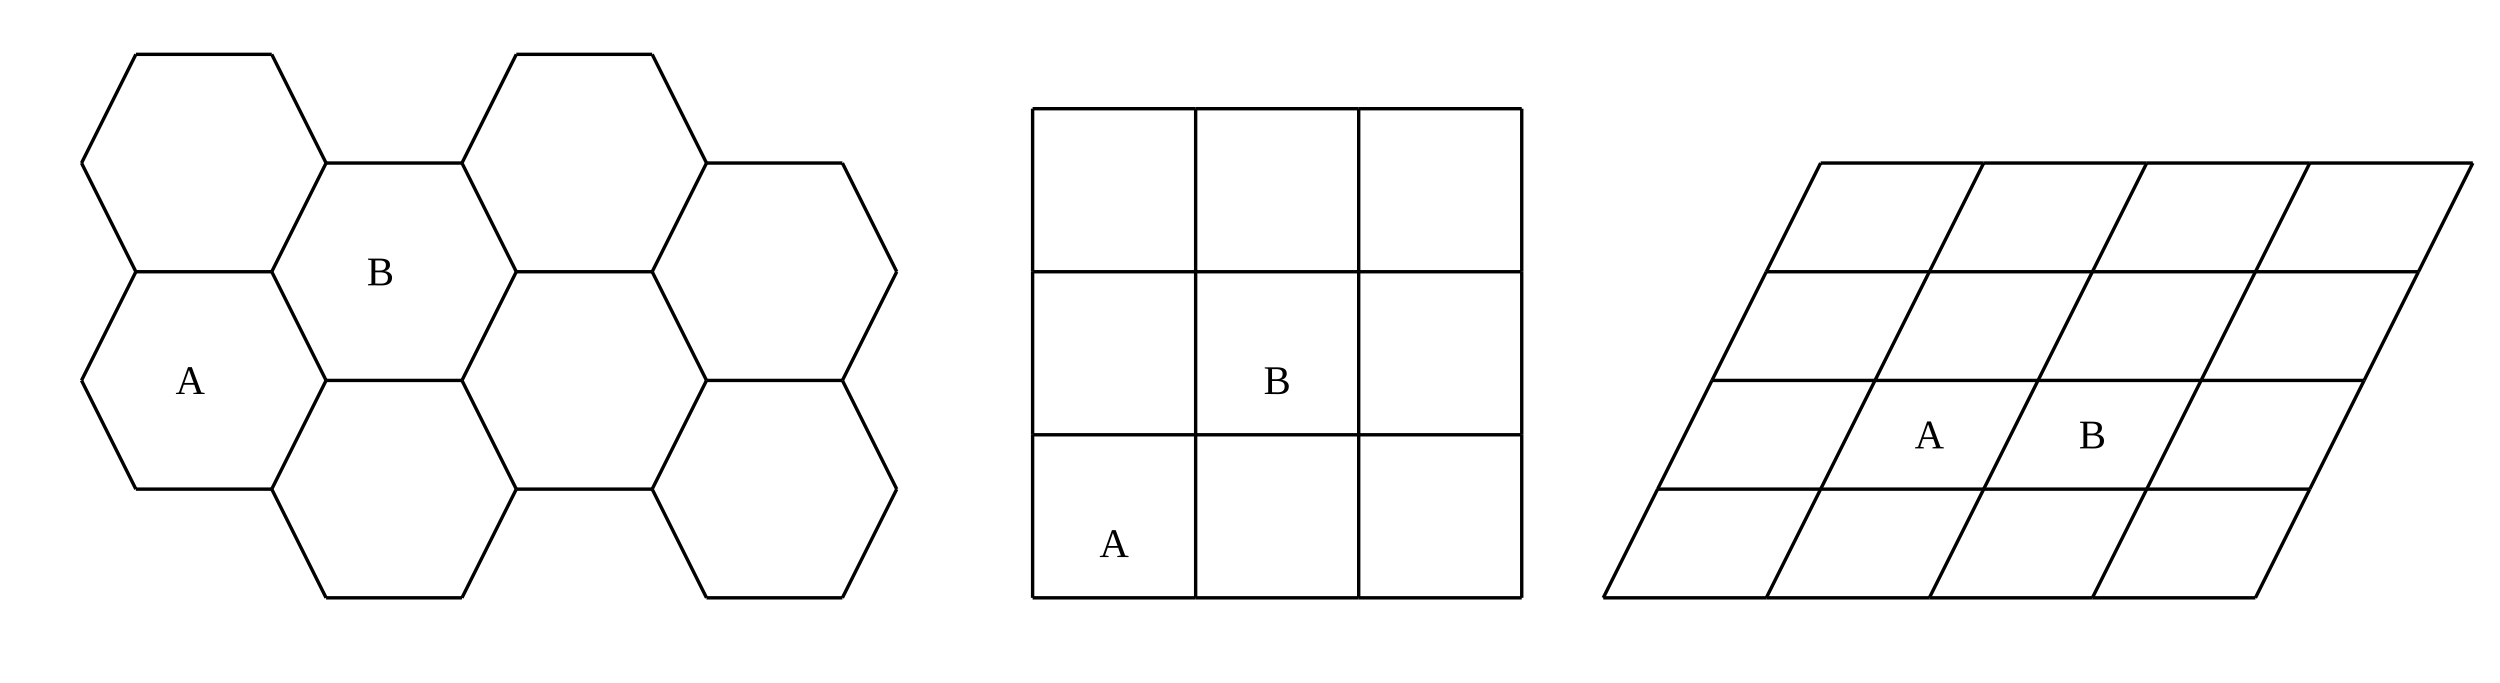
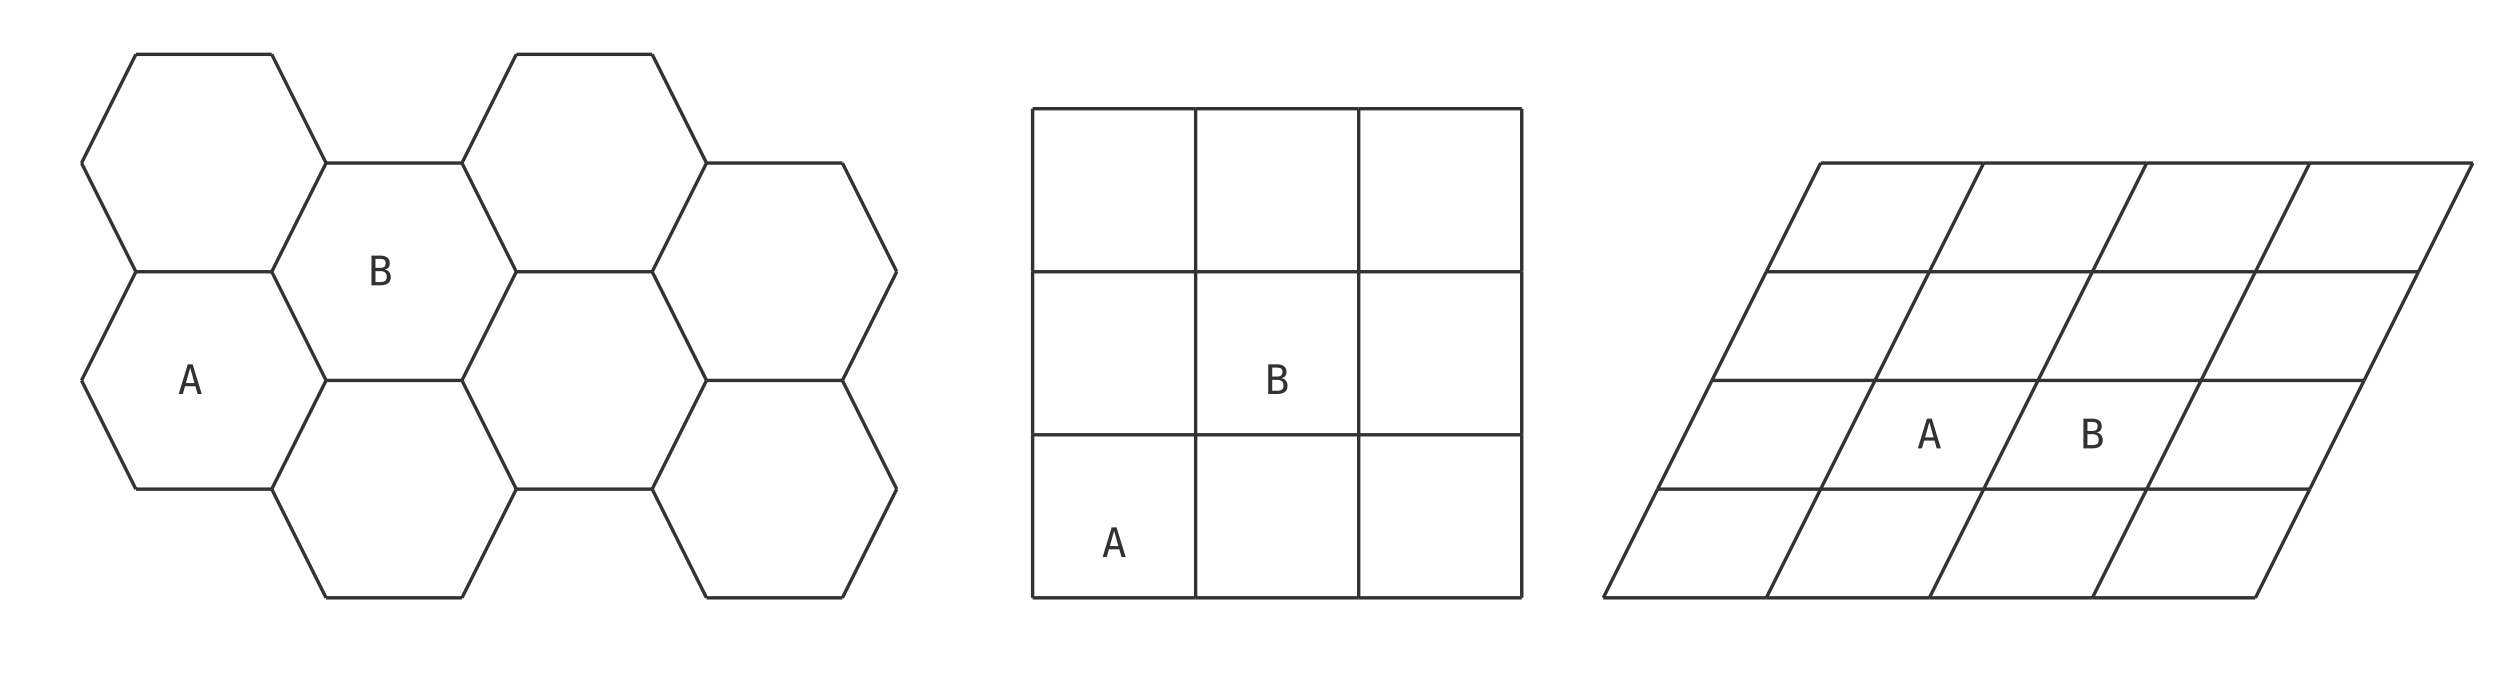
- <svg xmlns="http://www.w3.org/2000/svg" class="diagram" version="1.1" height="201" width="736">
+ <svg xmlns="http://www.w3.org/2000/svg" class="diagram" version="1.1" height="201" width="736" font-family="Menlo,Lucida Console,monospace">
+   <style type="text/css">
+      svg { color: #323232; }
+    @media (prefers-color-scheme: dark) {
+      svg { color: #C8C8C8; }
+ </style>
  <g transform="translate(8,16)">
    <path d="M 32,0 L 72,0" fill="none" stroke="currentColor" />
    <path d="M 144,0 L 184,0" fill="none" stroke="currentColor" />
    <path d="M 296,16 L 344,16" fill="none" stroke="currentColor" />
    <path d="M 344,16 L 392,16" fill="none" stroke="currentColor" />
    <path d="M 392,16 L 440,16" fill="none" stroke="currentColor" />
    <path d="M 88,32 L 128,32" fill="none" stroke="currentColor" />
    <path d="M 200,32 L 240,32" fill="none" stroke="currentColor" />
    <path d="M 528,32 L 576,32" fill="none" stroke="currentColor" />
    <path d="M 576,32 L 624,32" fill="none" stroke="currentColor" />
    <path d="M 624,32 L 672,32" fill="none" stroke="currentColor" />
    <path d="M 672,32 L 720,32" fill="none" stroke="currentColor" />
    <path d="M 32,64 L 72,64" fill="none" stroke="currentColor" />
    <path d="M 144,64 L 184,64" fill="none" stroke="currentColor" />
    <path d="M 296,64 L 344,64" fill="none" stroke="currentColor" />
    <path d="M 344,64 L 392,64" fill="none" stroke="currentColor" />
    <path d="M 392,64 L 440,64" fill="none" stroke="currentColor" />
    <path d="M 512,64 L 560,64" fill="none" stroke="currentColor" />
    <path d="M 560,64 L 608,64" fill="none" stroke="currentColor" />
    <path d="M 608,64 L 656,64" fill="none" stroke="currentColor" />
    <path d="M 656,64 L 704,64" fill="none" stroke="currentColor" />
    <path d="M 88,96 L 128,96" fill="none" stroke="currentColor" />
    <path d="M 200,96 L 240,96" fill="none" stroke="currentColor" />
    <path d="M 496,96 L 544,96" fill="none" stroke="currentColor" />
    <path d="M 544,96 L 592,96" fill="none" stroke="currentColor" />
    <path d="M 592,96 L 640,96" fill="none" stroke="currentColor" />
    <path d="M 640,96 L 688,96" fill="none" stroke="currentColor" />
    <path d="M 296,112 L 344,112" fill="none" stroke="currentColor" />
    <path d="M 344,112 L 392,112" fill="none" stroke="currentColor" />
    <path d="M 392,112 L 440,112" fill="none" stroke="currentColor" />
    <path d="M 32,128 L 72,128" fill="none" stroke="currentColor" />
    <path d="M 144,128 L 184,128" fill="none" stroke="currentColor" />
    <path d="M 480,128 L 528,128" fill="none" stroke="currentColor" />
    <path d="M 528,128 L 576,128" fill="none" stroke="currentColor" />
    <path d="M 576,128 L 624,128" fill="none" stroke="currentColor" />
    <path d="M 624,128 L 672,128" fill="none" stroke="currentColor" />
    <path d="M 88,160 L 128,160" fill="none" stroke="currentColor" />
    <path d="M 200,160 L 240,160" fill="none" stroke="currentColor" />
    <path d="M 296,160 L 344,160" fill="none" stroke="currentColor" />
    <path d="M 344,160 L 392,160" fill="none" stroke="currentColor" />
    <path d="M 392,160 L 440,160" fill="none" stroke="currentColor" />
    <path d="M 464,160 L 512,160" fill="none" stroke="currentColor" />
    <path d="M 512,160 L 560,160" fill="none" stroke="currentColor" />
    <path d="M 560,160 L 608,160" fill="none" stroke="currentColor" />
    <path d="M 608,160 L 656,160" fill="none" stroke="currentColor" />
    <path d="M 296,16 L 296,64" fill="none" stroke="currentColor" />
    <path d="M 296,64 L 296,112" fill="none" stroke="currentColor" />
    <path d="M 296,112 L 296,160" fill="none" stroke="currentColor" />
    <path d="M 344,16 L 344,64" fill="none" stroke="currentColor" />
    <path d="M 344,64 L 344,112" fill="none" stroke="currentColor" />
    <path d="M 344,112 L 344,160" fill="none" stroke="currentColor" />
    <path d="M 392,16 L 392,64" fill="none" stroke="currentColor" />
    <path d="M 392,64 L 392,112" fill="none" stroke="currentColor" />
    <path d="M 392,112 L 392,160" fill="none" stroke="currentColor" />
    <path d="M 440,16 L 440,64" fill="none" stroke="currentColor" />
    <path d="M 440,64 L 440,112" fill="none" stroke="currentColor" />
    <path d="M 440,112 L 440,160" fill="none" stroke="currentColor" />
    <path d="M 16,32 L 32,0" fill="none" stroke="currentColor" />
    <path d="M 16,96 L 32,64" fill="none" stroke="currentColor" />
    <path d="M 72,64 L 88,32" fill="none" stroke="currentColor" />
    <path d="M 72,128 L 88,96" fill="none" stroke="currentColor" />
    <path d="M 128,32 L 144,0" fill="none" stroke="currentColor" />
    <path d="M 128,96 L 144,64" fill="none" stroke="currentColor" />
    <path d="M 128,160 L 144,128" fill="none" stroke="currentColor" />
    <path d="M 184,64 L 200,32" fill="none" stroke="currentColor" />
    <path d="M 184,128 L 200,96" fill="none" stroke="currentColor" />
    <path d="M 240,96 L 256,64" fill="none" stroke="currentColor" />
    <path d="M 240,160 L 256,128" fill="none" stroke="currentColor" />
    <path d="M 464,160 L 480,128" fill="none" stroke="currentColor" />
    <path d="M 480,128 L 496,96" fill="none" stroke="currentColor" />
    <path d="M 496,96 L 512,64" fill="none" stroke="currentColor" />
    <path d="M 512,64 L 528,32" fill="none" stroke="currentColor" />
    <path d="M 512,160 L 528,128" fill="none" stroke="currentColor" />
    <path d="M 528,128 L 544,96" fill="none" stroke="currentColor" />
    <path d="M 544,96 L 560,64" fill="none" stroke="currentColor" />
    <path d="M 560,64 L 576,32" fill="none" stroke="currentColor" />
    <path d="M 560,160 L 576,128" fill="none" stroke="currentColor" />
    <path d="M 576,128 L 592,96" fill="none" stroke="currentColor" />
    <path d="M 592,96 L 608,64" fill="none" stroke="currentColor" />
    <path d="M 608,64 L 624,32" fill="none" stroke="currentColor" />
    <path d="M 608,160 L 624,128" fill="none" stroke="currentColor" />
    <path d="M 624,128 L 640,96" fill="none" stroke="currentColor" />
    <path d="M 640,96 L 656,64" fill="none" stroke="currentColor" />
    <path d="M 656,64 L 672,32" fill="none" stroke="currentColor" />
    <path d="M 656,160 L 672,128" fill="none" stroke="currentColor" />
    <path d="M 672,128 L 688,96" fill="none" stroke="currentColor" />
    <path d="M 688,96 L 704,64" fill="none" stroke="currentColor" />
    <path d="M 704,64 L 720,32" fill="none" stroke="currentColor" />
    <path d="M 16,96 L 32,128" fill="none" stroke="currentColor" />
    <path d="M 16,32 L 32,64" fill="none" stroke="currentColor" />
    <path d="M 72,128 L 88,160" fill="none" stroke="currentColor" />
    <path d="M 72,64 L 88,96" fill="none" stroke="currentColor" />
    <path d="M 72,0 L 88,32" fill="none" stroke="currentColor" />
    <path d="M 128,96 L 144,128" fill="none" stroke="currentColor" />
    <path d="M 128,32 L 144,64" fill="none" stroke="currentColor" />
    <path d="M 184,128 L 200,160" fill="none" stroke="currentColor" />
    <path d="M 184,64 L 200,96" fill="none" stroke="currentColor" />
    <path d="M 184,0 L 200,32" fill="none" stroke="currentColor" />
    <path d="M 240,96 L 256,128" fill="none" stroke="currentColor" />
    <path d="M 240,32 L 256,64" fill="none" stroke="currentColor" />
    <text text-anchor="middle" x="48" y="100" fill="currentColor" style="font-size:1em">A</text>
    <text text-anchor="middle" x="104" y="68" fill="currentColor" style="font-size:1em">B</text>
    <text text-anchor="middle" x="320" y="148" fill="currentColor" style="font-size:1em">A</text>
    <text text-anchor="middle" x="368" y="100" fill="currentColor" style="font-size:1em">B</text>
    <text text-anchor="middle" x="560" y="116" fill="currentColor" style="font-size:1em">A</text>
    <text text-anchor="middle" x="608" y="116" fill="currentColor" style="font-size:1em">B</text>
  </g>
</svg>
